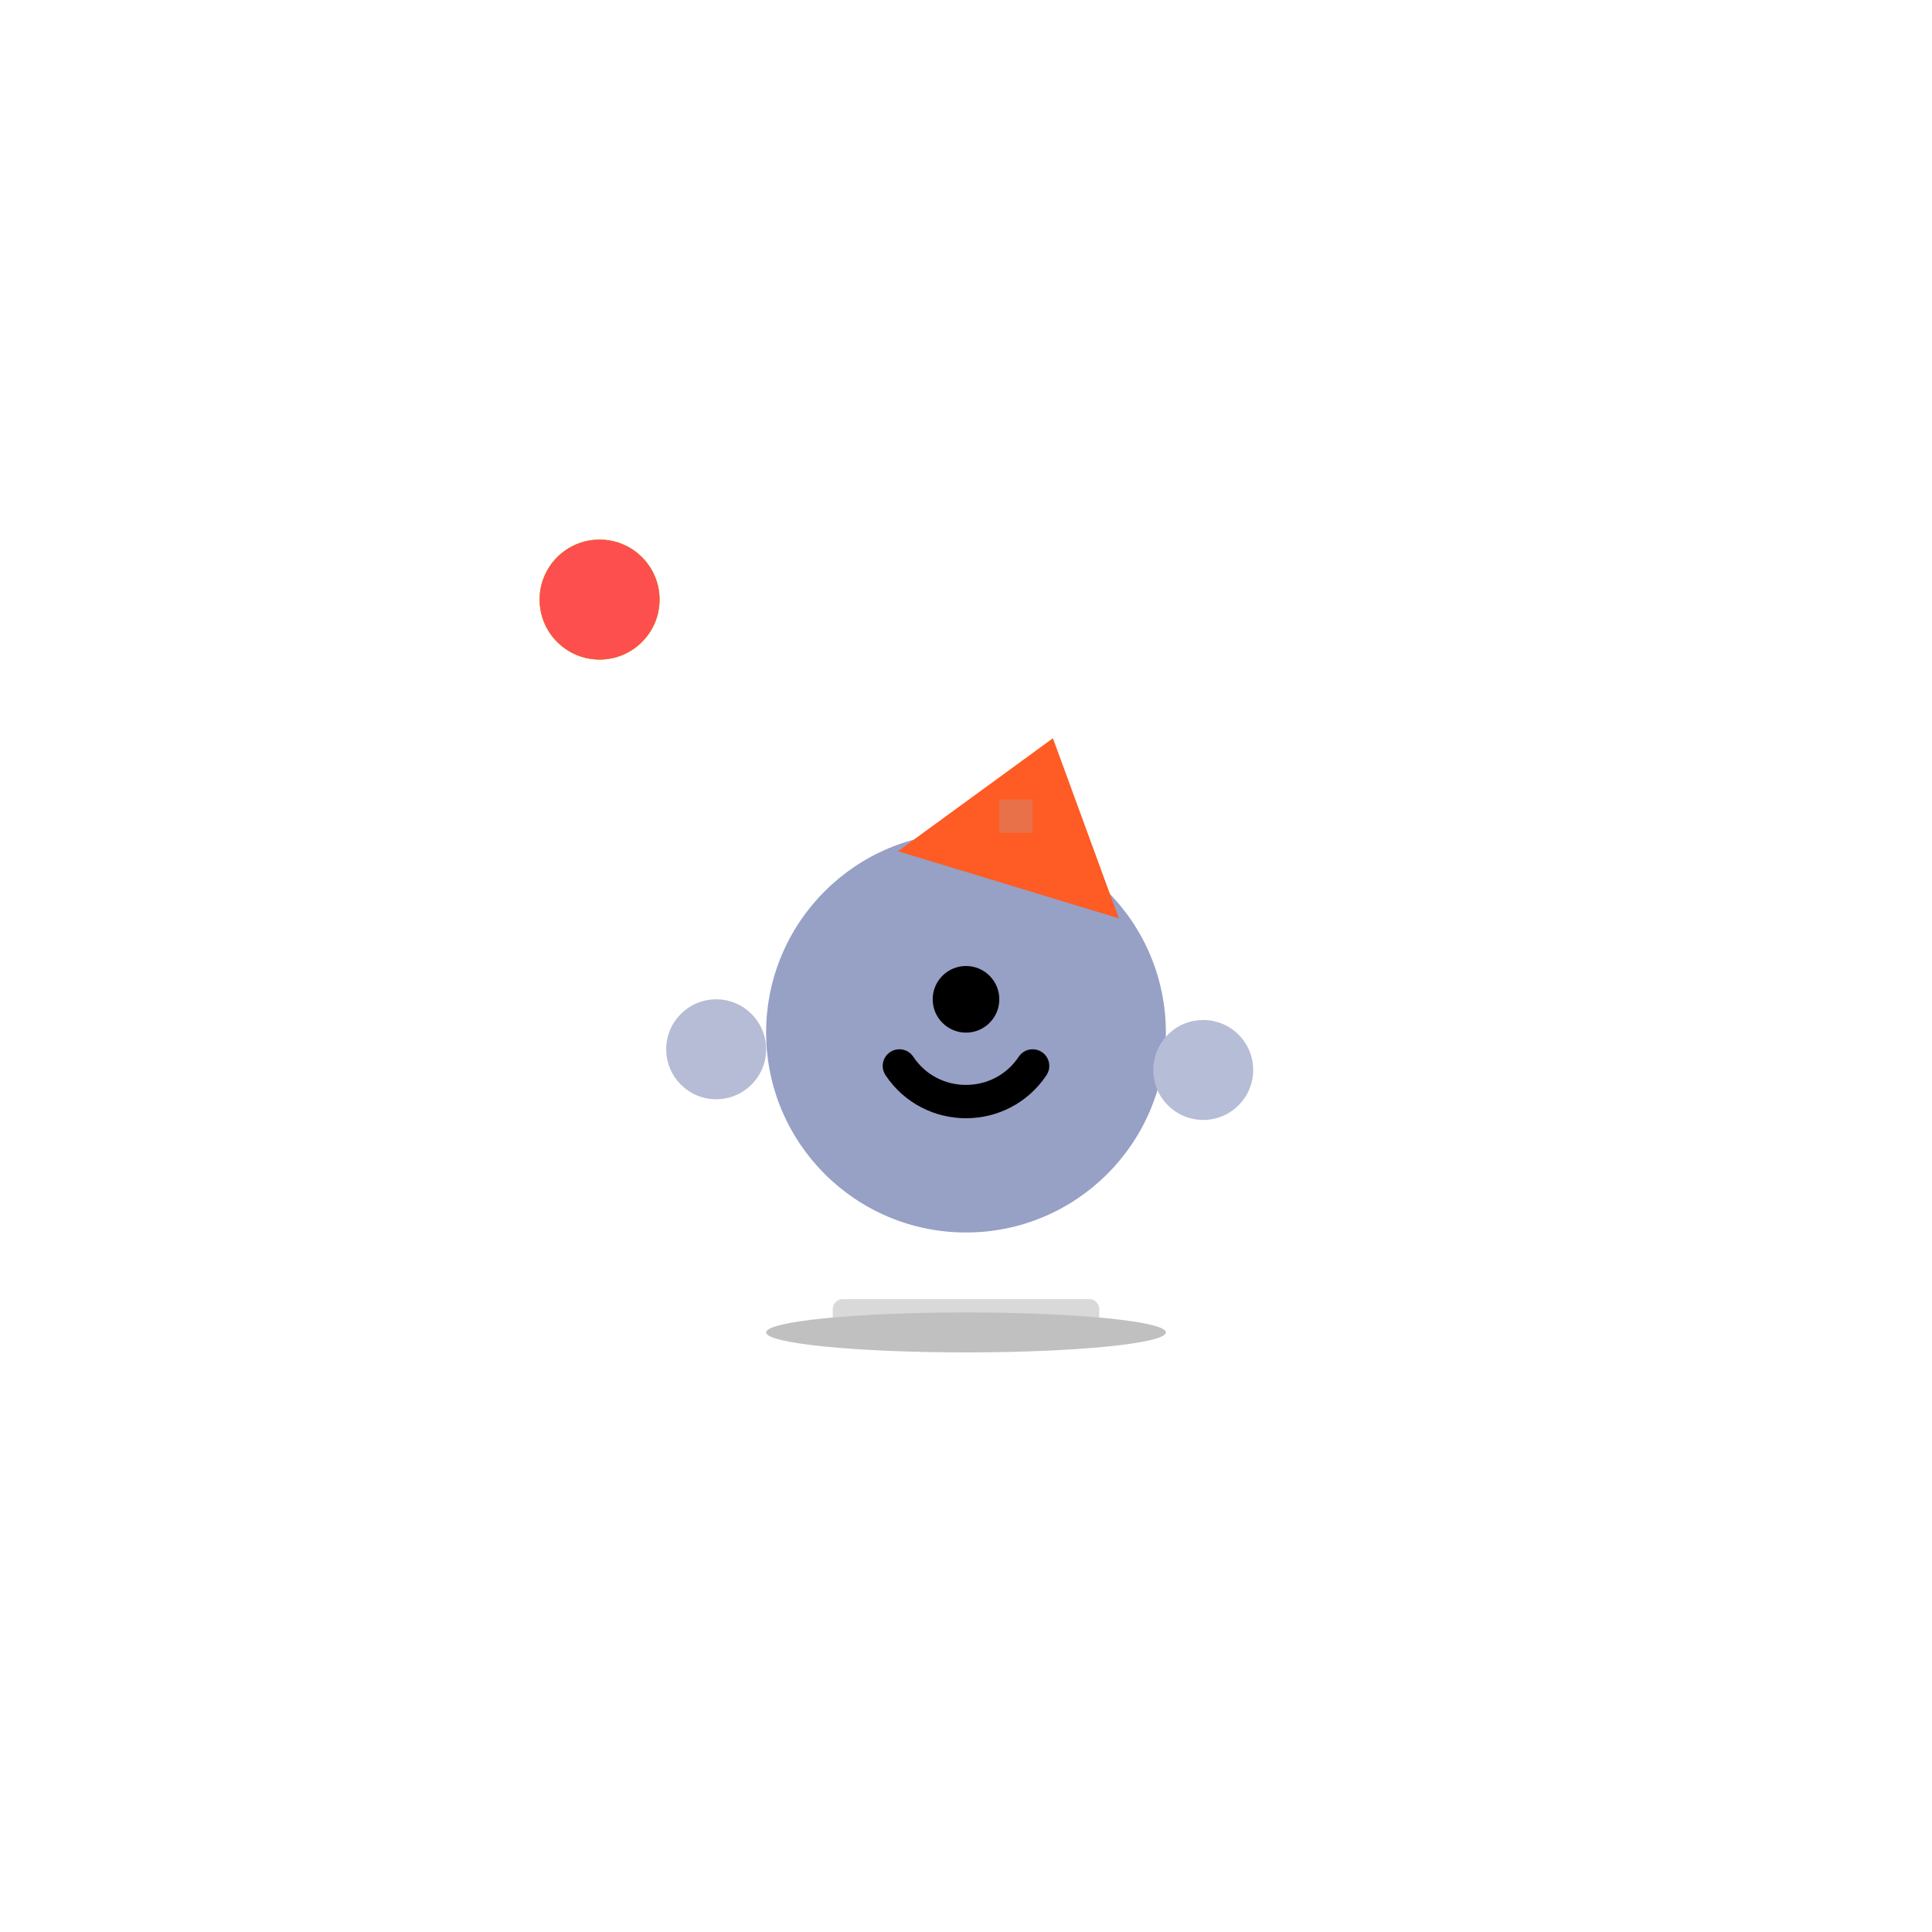
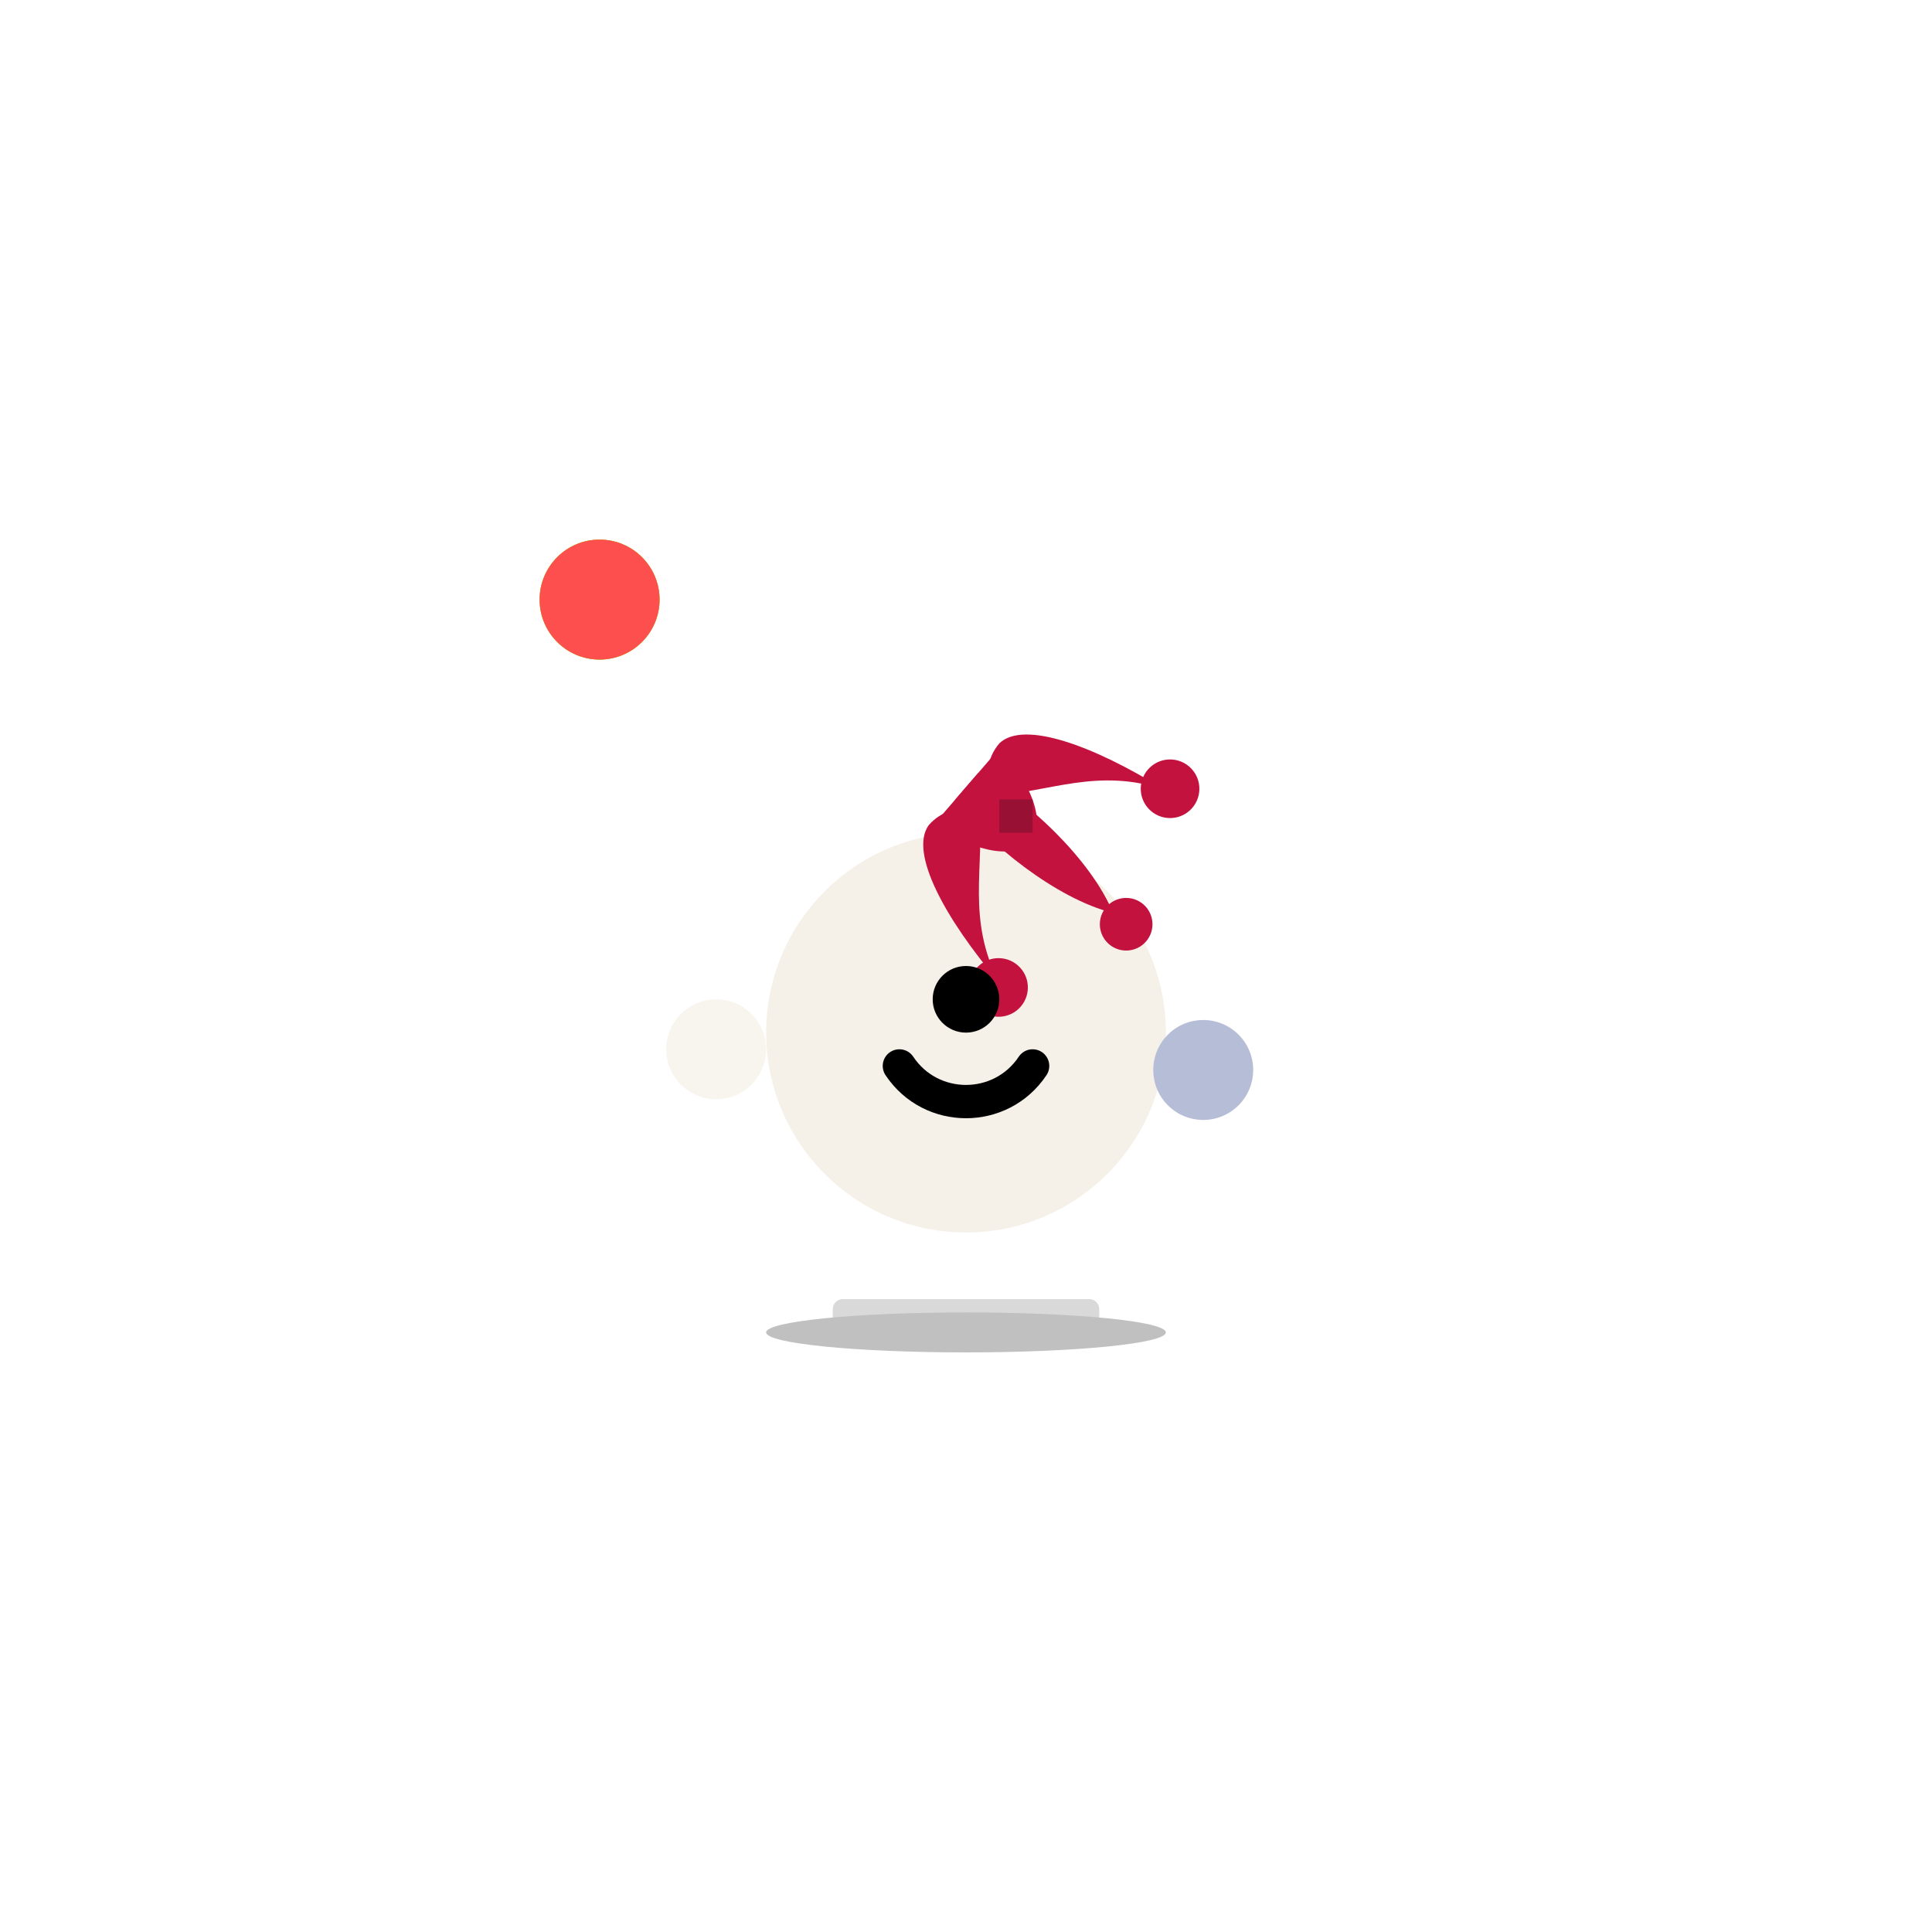
<svg xmlns="http://www.w3.org/2000/svg" viewBox="-18 -18 58 58" width="500" height="500" fill="none">
  <defs>
    <style>
    .jg-body { transform-origin:11px 13px; animation:jg-lean .8s ease-in-out infinite; }
    .jg-ba { animation:jg-casc 2.4s ease-in-out infinite; animation-delay:0s; }
    .jg-bb { animation:jg-casc 2.4s ease-in-out infinite; animation-delay:-.8s; }
    .jg-bc { animation:jg-casc 2.4s ease-in-out infinite; animation-delay:-1.6s; }
    .jg-shadow { transform-origin:11px 22px; animation:jg-shadow .8s ease-in-out infinite; }
    @keyframes jg-casc {
      0%  {transform:translate(3px,18px) scale(1.1)}
      15% {transform:translate(5px,6px) scale(.9)}
      30% {transform:translate(8px,-4px) scale(.75)}
      50% {transform:translate(11px,-10px) scale(.6)}
      70% {transform:translate(15px,-2px) scale(.8)}
      85% {transform:translate(18px,10px) scale(1)}
      100%{transform:translate(19px,18px) scale(1.1)}
    }
    @keyframes jg-lean { 0%{transform:rotate(-4deg) scaleX(1.02)} 50%{transform:rotate(4deg) translateY(-1px) scaleX(.98)} 100%{transform:rotate(-4deg) scaleX(1.02)} }
    @keyframes jg-shadow { 0%,100%{transform:scaleX(1);opacity:.3} 50%{transform:scaleX(.9);opacity:.2} }
  </style>
  </defs>
  <rect x="7" y="21" width="8" height="1" rx="0.3" fill="#D9D9D9" />
  <ellipse class="jg-shadow" cx="11" cy="22" rx="6" ry="0.6" fill="#c0c0c0" />
  <circle class="jg-ba" cx="0" cy="0" r="1.8" fill="#0FDC00" />
  <circle class="jg-bb" cx="0" cy="0" r="1.8" fill="#FEBE06" />
  <g class="jg-body">
-     <rect x="2" y="12" width="3" height="3" rx="1.5" fill="#97A0C5" fill-opacity="0.7" />
-     <rect x="5" y="7" width="12" height="12" rx="6" fill="#97A0C5" />
-     <path d="M15.344 9.338L9.289 7.498L13.537 4.401L15.344 9.338Z" fill="#FF5B24" stroke="#FF5B24" stroke-width="0.3" />
-     <rect x="12" y="6" width="1" height="1" fill="#e8714a" />
+     <rect x="2" y="12" width="3" height="3" rx="1.5" fill="#f5f1e8" fill-opacity="0.7" />
+     <rect x="5" y="7" width="12" height="12" rx="6" fill="#f5f1e8" />
+     <g class="pet-hat" transform="translate(11.41 5.95) rotate(130.8)">
+       <path d="M-0.32 -0.26 C-1.45 -1.45 -3.02 -2.08 -3.81 -4.05 C-3.42 -1.56 -2.63 0.52 -1.63 0.62 C-1.05 0.62 -0.58 0.31 -0.32 -0.26 Z" fill="#c4123f" />
+       <path d="M0.32 -0.26 C1.45 -1.45 3.02 -2.08 3.81 -4.05 C3.42 -1.56 2.63 0.52 1.63 0.62 C1.05 0.62 0.58 0.31 0.32 -0.26 Z" fill="#c4123f" />
+       <path d="M-1.52 0.52 C-1.05 -2.85 1.05 -2.85 1.52 0.52 Z" fill="#c4123f" />
+       <path d="M0 -5.29 C-0.79 -3.74 -0.89 -1.04 -0.53 0.52 L0.53 0.52 C0.89 -1.04 0.79 -3.74 0 -5.29 Z" fill="#c4123f" />
+       <circle cx="-3.94" cy="-4.15" r="0.88" fill="#c4123f" />
+       <circle cx="3.94" cy="-4.15" r="0.88" fill="#c4123f" />
+       <circle cx="0" cy="-5.81" r="0.79" fill="#c4123f" />
+     </g>
+     <rect x="12" y="6" width="1" height="1" fill="#981033" />
    <rect x="10" y="11" width="2" height="2" rx="1" fill="black" />
    <path d="M9 14C9.951 15.427 12.049 15.427 13 14" stroke="black" stroke-linecap="round" />
    <path d="M17.058 13.063C17.643 12.476 18.592 12.474 19.18 13.058C19.767 13.643 19.769 14.592 19.184 15.18C18.6 15.767 17.65 15.769 17.063 15.184C16.476 14.6 16.474 13.65 17.058 13.063Z" fill="#B6BDD6" />
  </g>
  <circle class="jg-bc" cx="0" cy="0" r="1.8" fill="#FE4F4F" />
</svg>
